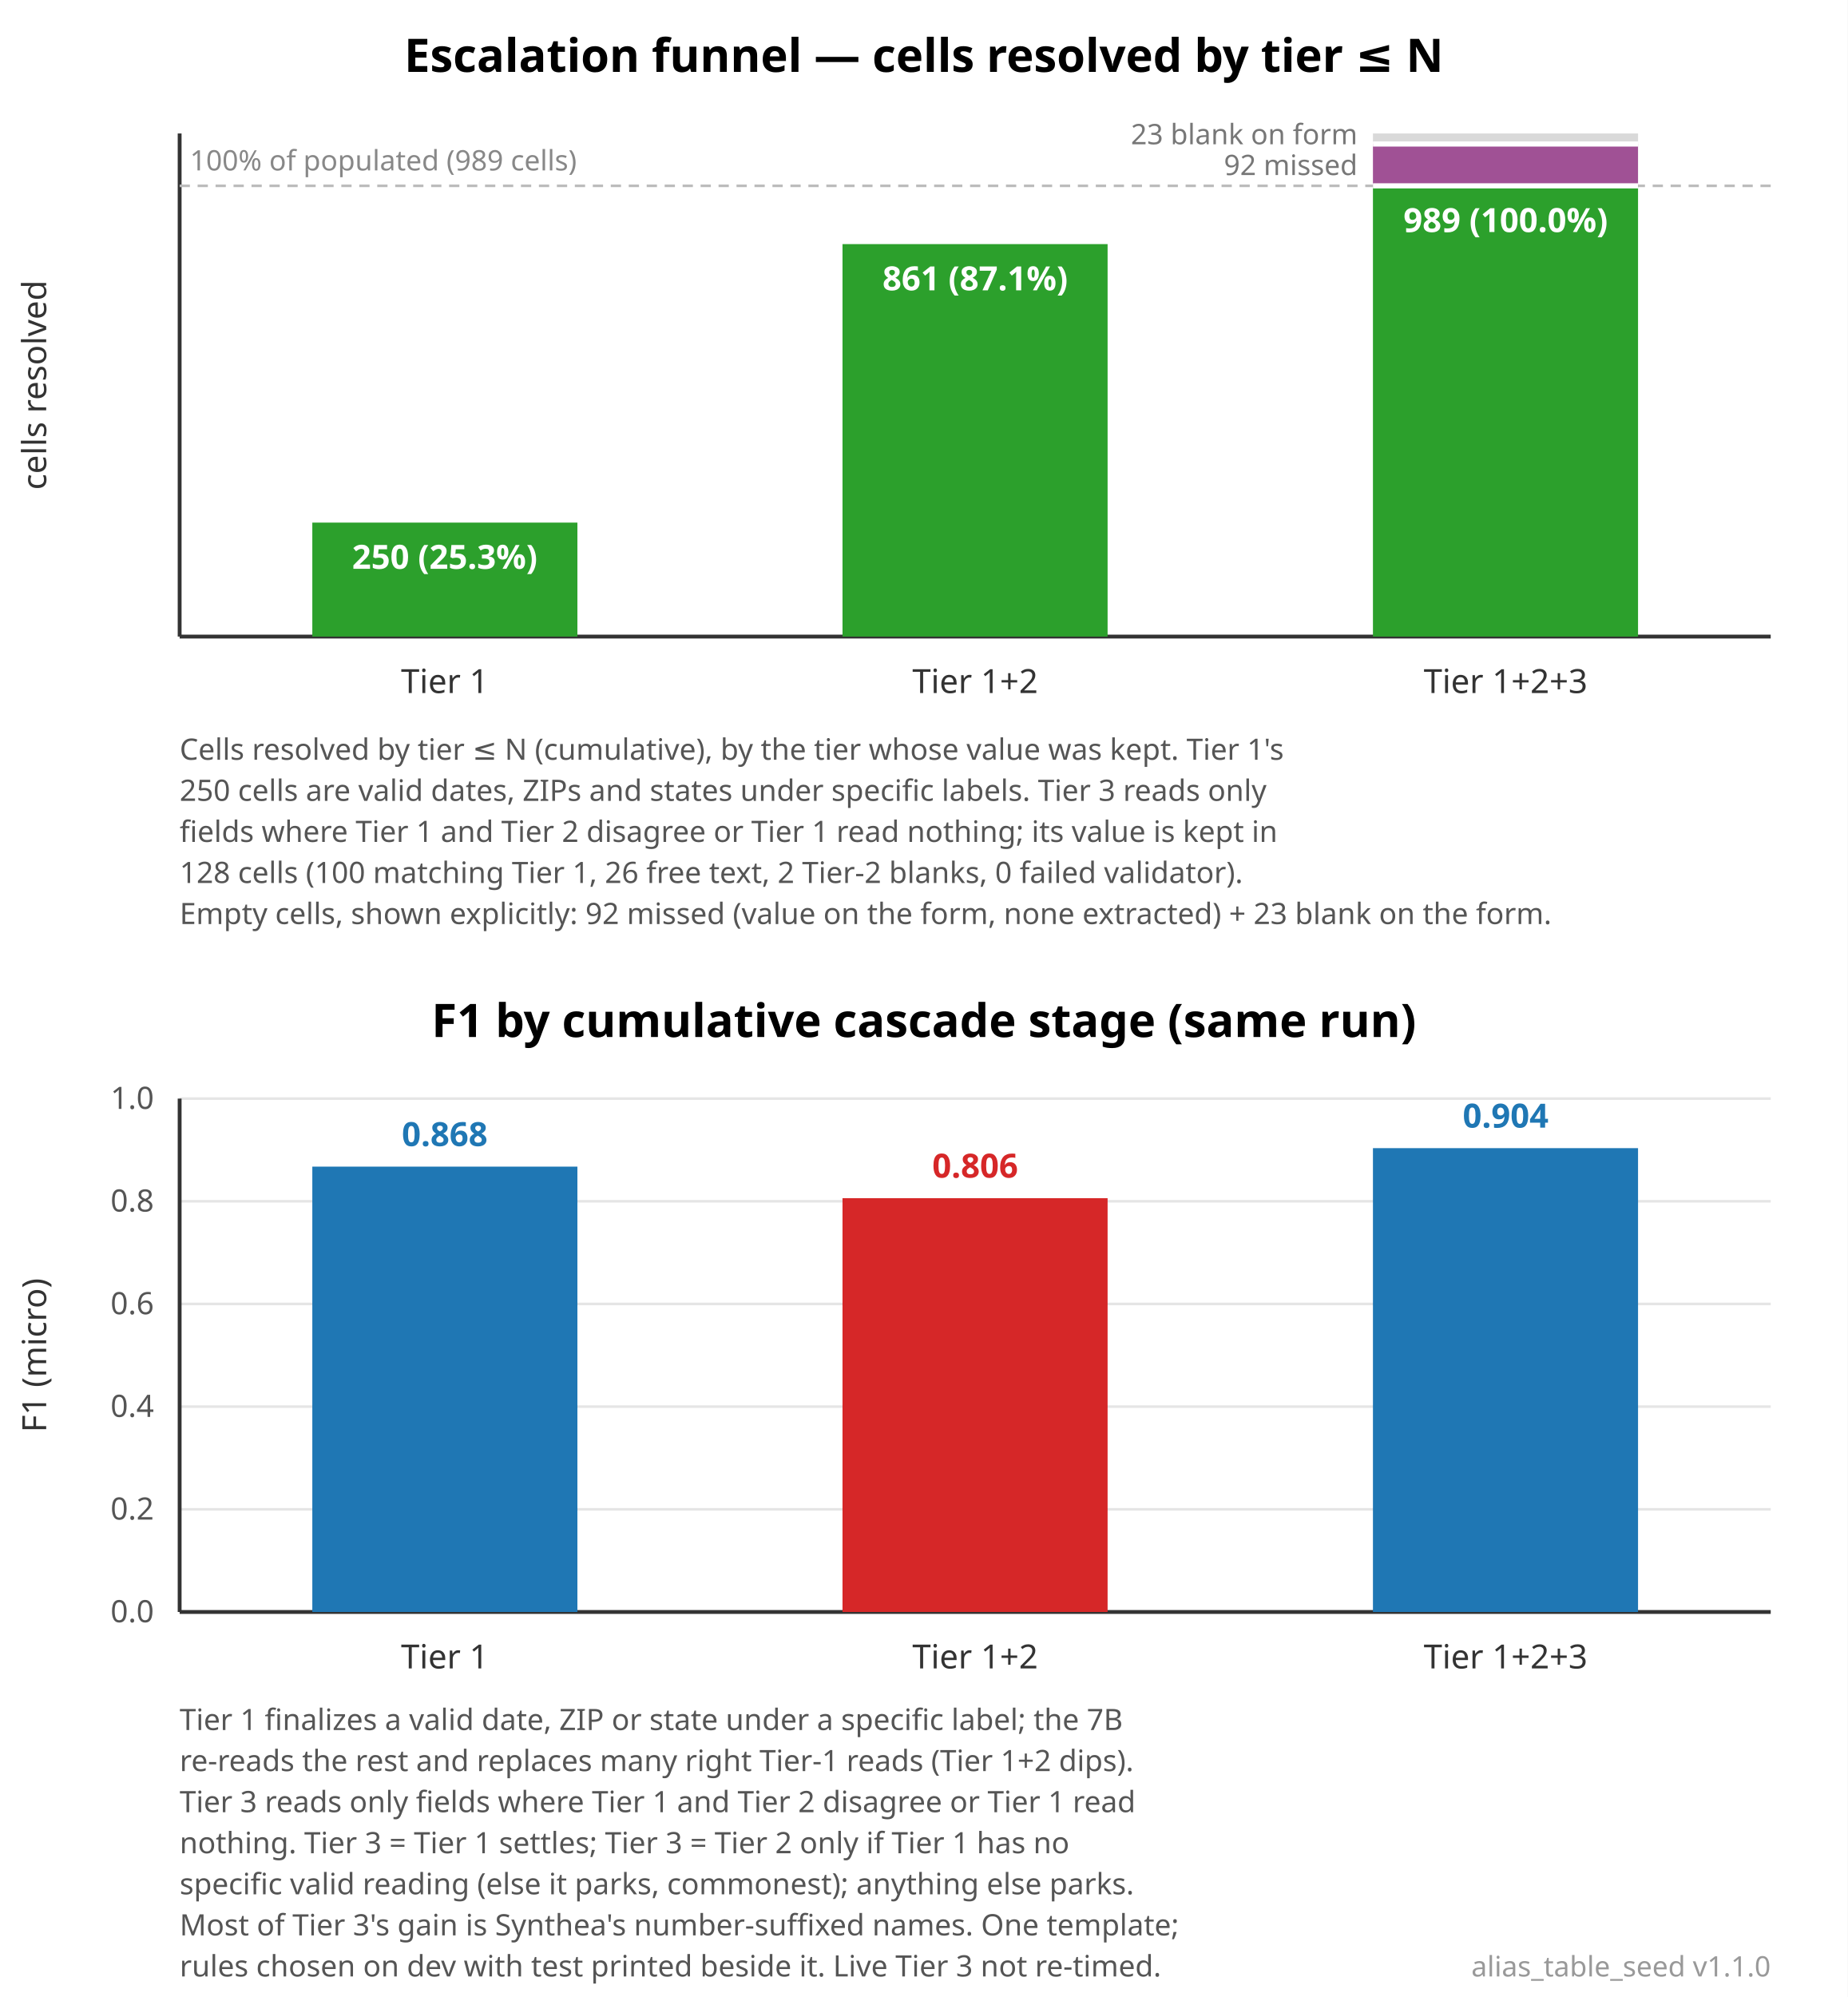
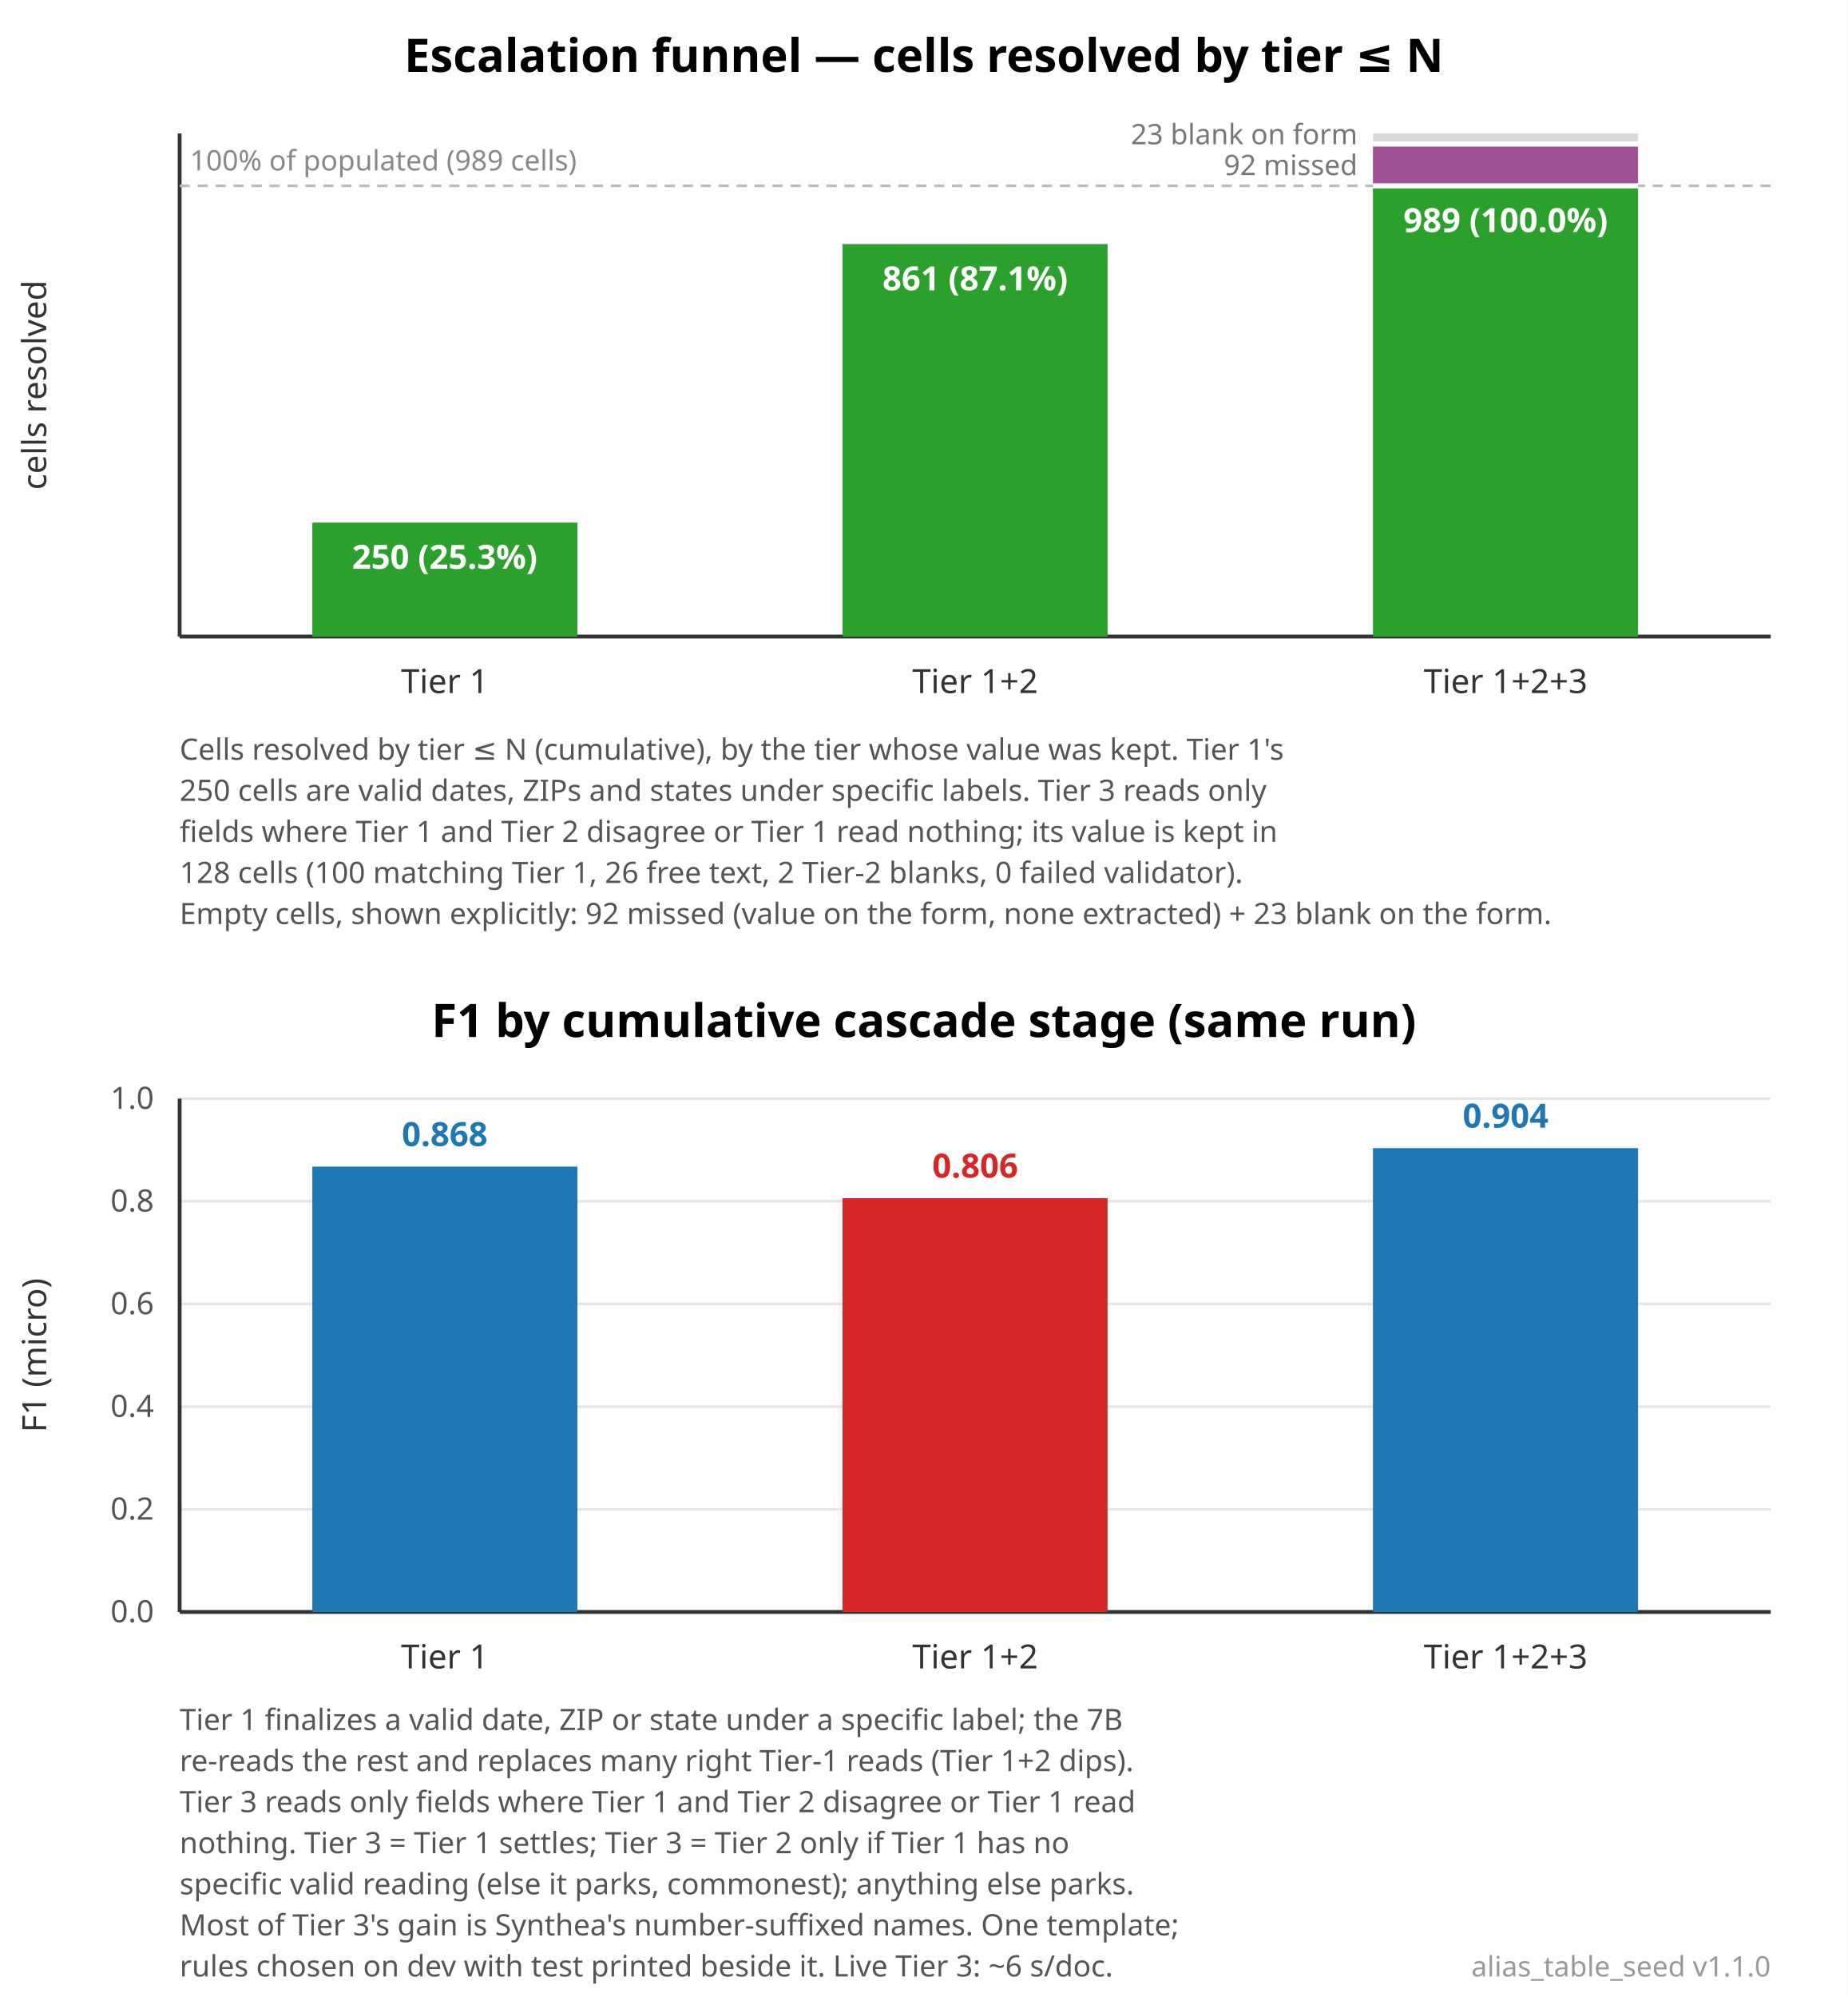
<svg xmlns="http://www.w3.org/2000/svg" width="720" height="778" viewBox="0 0 720 778" font-family="sans-serif">
  <rect width="720" height="778" fill="#ffffff" />
  <text x="360.0" y="28" text-anchor="middle" font-size="18" font-weight="bold">Escalation funnel — cells resolved by tier ≤ N</text>
  <line x1="70" y1="52" x2="70" y2="248" stroke="#333" stroke-width="1.5" />
  <line x1="70" y1="248" x2="690" y2="248" stroke="#333" stroke-width="1.5" />
  <line x1="70" y1="72.4" x2="690" y2="72.4" stroke="#bbbbbb" stroke-width="1" stroke-dasharray="4 3" />
  <text x="74" y="66.4" font-size="11" fill="#888">100% of populated (989 cells)</text>
  <rect x="121.7" y="203.6" width="103.3" height="44.4" fill="#2ca02c" />
  <text x="173.3" y="221.6" text-anchor="middle" font-size="13" font-weight="bold" fill="#ffffff">250 (25.3%)</text>
  <text x="173.3" y="270.0" text-anchor="middle" font-size="13" fill="#333">Tier 1</text>
  <rect x="328.3" y="95.1" width="103.3" height="152.9" fill="#2ca02c" />
  <text x="380.0" y="113.1" text-anchor="middle" font-size="13" font-weight="bold" fill="#ffffff">861 (87.1%)</text>
  <text x="380.0" y="270.0" text-anchor="middle" font-size="13" fill="#333">Tier 1+2</text>
  <rect x="535.0" y="72.4" width="103.3" height="175.6" fill="#2ca02c" />
  <rect x="535.0" y="56.1" width="103.3" height="16.3" fill="#a05195" />
  <rect x="535.0" y="52.0" width="103.3" height="4.1" fill="#d9d9d9" />
  <line x1="535.0" y1="72.4" x2="638.3" y2="72.4" stroke="#ffffff" stroke-width="2" />
  <line x1="535.0" y1="56.1" x2="638.3" y2="56.1" stroke="#ffffff" stroke-width="2" />
  <text x="529.0" y="68.2" text-anchor="end" font-size="11" fill="#777">92 missed</text>
  <text x="529.0" y="56.2" text-anchor="end" font-size="11" fill="#777">23 blank on form</text>
  <text x="586.7" y="90.4" text-anchor="middle" font-size="13" font-weight="bold" fill="#ffffff">989 (100.0%)</text>
  <text x="586.7" y="270.0" text-anchor="middle" font-size="13" fill="#333">Tier 1+2+3</text>
  <text x="18" y="150.0" text-anchor="middle" font-size="13" fill="#333" transform="rotate(-90 18 150.0)">cells resolved</text>
  <text x="70" y="296.0" font-size="11.5" fill="#555">Cells resolved by tier ≤ N (cumulative), by the tier whose value was kept. Tier 1's</text>
  <text x="70" y="312.0" font-size="11.5" fill="#555">250 cells are valid dates, ZIPs and states under specific labels. Tier 3 reads only</text>
  <text x="70" y="328.0" font-size="11.5" fill="#555">fields where Tier 1 and Tier 2 disagree or Tier 1 read nothing; its value is kept in</text>
  <text x="70" y="344.0" font-size="11.5" fill="#555">128 cells (100 matching Tier 1, 26 free text, 2 Tier-2 blanks, 0 failed validator).</text>
  <text x="70" y="360.0" font-size="11.5" fill="#555">Empty cells, shown explicitly: 92 missed (value on the form, none extracted) + 23 blank on the form.</text>
  <text x="360.0" y="404" text-anchor="middle" font-size="18" font-weight="bold">F1 by cumulative cascade stage (same run)</text>
  <line x1="70" y1="628.0" x2="690" y2="628.0" stroke="#e5e5e5" stroke-width="1" />
  <text x="60" y="632.0" text-anchor="end" font-size="12" fill="#555">0.0</text>
  <line x1="70" y1="588.0" x2="690" y2="588.0" stroke="#e5e5e5" stroke-width="1" />
  <text x="60" y="592.0" text-anchor="end" font-size="12" fill="#555">0.2</text>
  <line x1="70" y1="548.0" x2="690" y2="548.0" stroke="#e5e5e5" stroke-width="1" />
  <text x="60" y="552.0" text-anchor="end" font-size="12" fill="#555">0.4</text>
  <line x1="70" y1="508.0" x2="690" y2="508.0" stroke="#e5e5e5" stroke-width="1" />
  <text x="60" y="512.0" text-anchor="end" font-size="12" fill="#555">0.6</text>
  <line x1="70" y1="468.0" x2="690" y2="468.0" stroke="#e5e5e5" stroke-width="1" />
  <text x="60" y="472.0" text-anchor="end" font-size="12" fill="#555">0.8</text>
  <line x1="70" y1="428.0" x2="690" y2="428.0" stroke="#e5e5e5" stroke-width="1" />
  <text x="60" y="432.0" text-anchor="end" font-size="12" fill="#555">1.0</text>
  <line x1="70" y1="428" x2="70" y2="628" stroke="#333" stroke-width="1.5" />
  <line x1="70" y1="628" x2="690" y2="628" stroke="#333" stroke-width="1.5" />
  <rect x="121.7" y="454.5" width="103.3" height="173.5" fill="#1f77b4" />
  <text x="173.3" y="446.5" text-anchor="middle" font-size="13" font-weight="bold" fill="#1f77b4">0.868</text>
  <text x="173.3" y="650.0" text-anchor="middle" font-size="13" fill="#333">Tier 1</text>
  <rect x="328.3" y="466.8" width="103.3" height="161.2" fill="#d62728" />
  <text x="380.0" y="458.8" text-anchor="middle" font-size="13" font-weight="bold" fill="#d62728">0.806</text>
  <text x="380.0" y="650.0" text-anchor="middle" font-size="13" fill="#333">Tier 1+2</text>
  <rect x="535.0" y="447.3" width="103.3" height="180.7" fill="#1f77b4" />
  <text x="586.7" y="439.3" text-anchor="middle" font-size="13" font-weight="bold" fill="#1f77b4">0.904</text>
  <text x="586.7" y="650.0" text-anchor="middle" font-size="13" fill="#333">Tier 1+2+3</text>
  <text x="18" y="528.0" text-anchor="middle" font-size="13" fill="#333" transform="rotate(-90 18 528.0)">F1 (micro)</text>
  <text x="70" y="674.0" font-size="11.5" fill="#555">Tier 1 finalizes a valid date, ZIP or state under a specific label; the 7B</text>
  <text x="70" y="690.0" font-size="11.5" fill="#555">re-reads the rest and replaces many right Tier-1 reads (Tier 1+2 dips).</text>
  <text x="70" y="706.0" font-size="11.5" fill="#555">Tier 3 reads only fields where Tier 1 and Tier 2 disagree or Tier 1 read</text>
  <text x="70" y="722.0" font-size="11.5" fill="#555">nothing. Tier 3 = Tier 1 settles; Tier 3 = Tier 2 only if Tier 1 has no</text>
  <text x="70" y="738.0" font-size="11.5" fill="#555">specific valid reading (else it parks, commonest); anything else parks.</text>
  <text x="70" y="754.0" font-size="11.5" fill="#555">Most of Tier 3's gain is Synthea's number-suffixed names. One template;</text>
-   <text x="70" y="770.0" font-size="11.5" fill="#555">rules chosen on dev with test printed beside it. Live Tier 3 not re-timed.</text>
+   <text x="70" y="770.0" font-size="11.5" fill="#555">rules chosen on dev with test printed beside it. Live Tier 3: ~6 s/doc.</text>
  <text x="690" y="770" text-anchor="end" font-size="11" fill="#999">alias_table_seed v1.1.0</text>
</svg>
